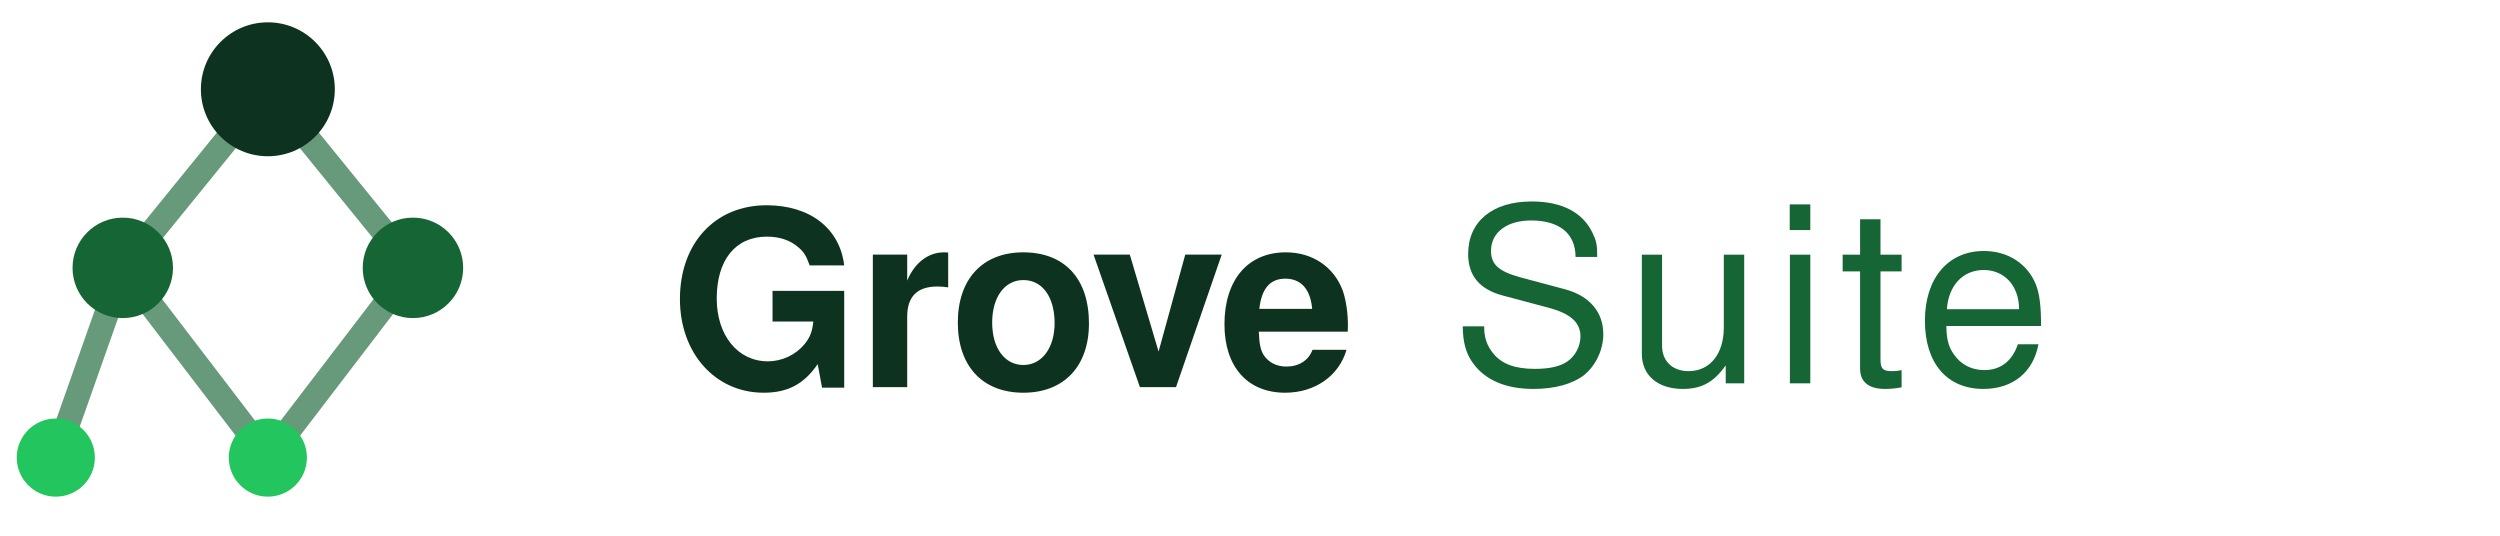
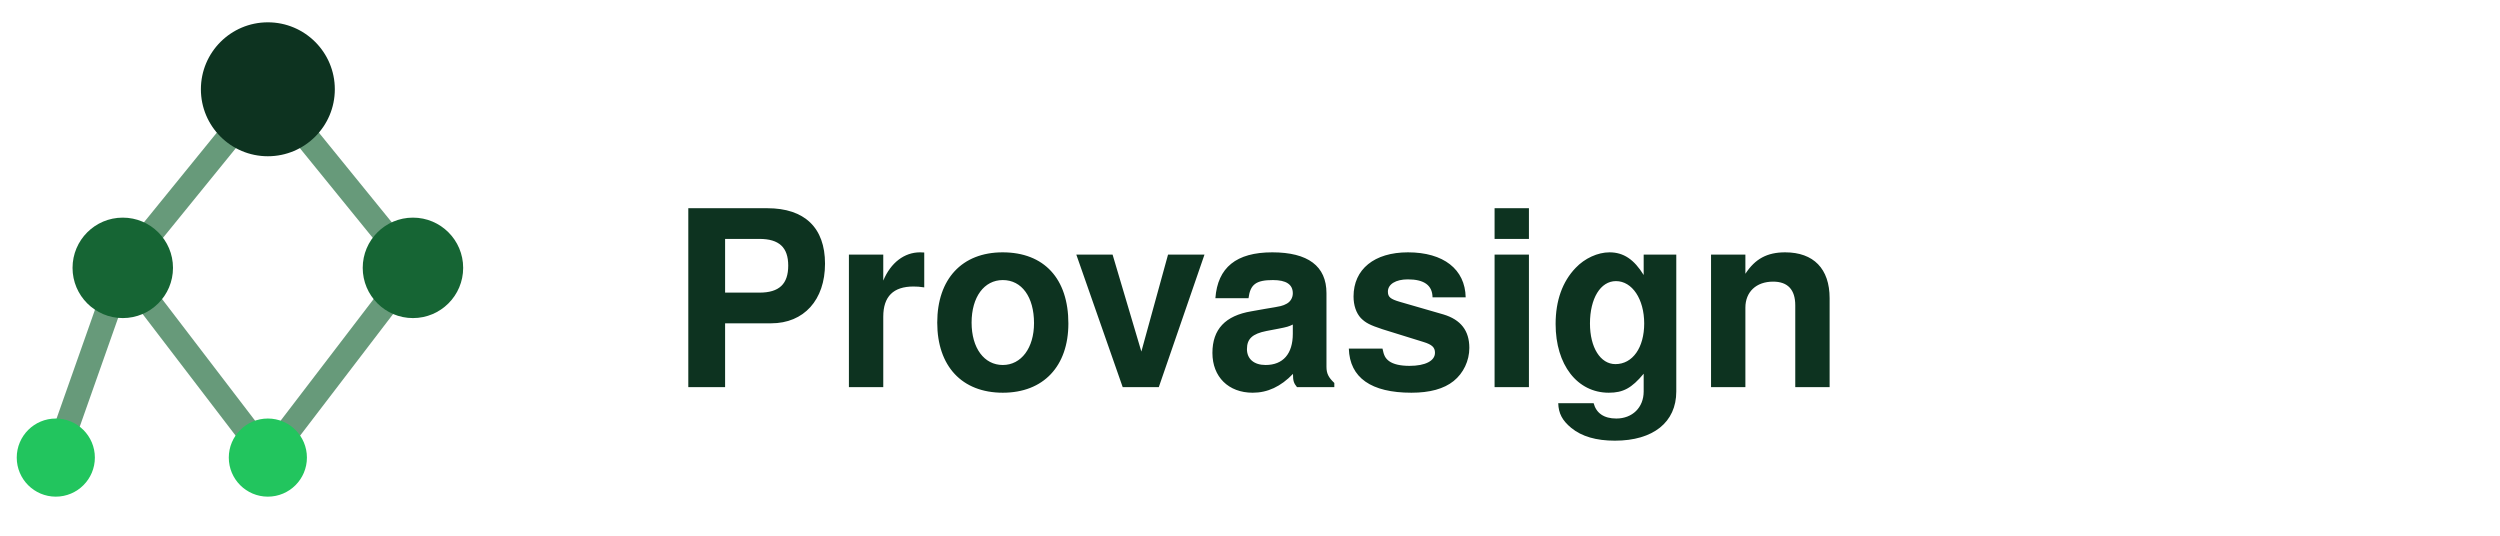
- <svg xmlns="http://www.w3.org/2000/svg" viewBox="0 0 224 48" fill="none" role="img" aria-label="Grove Suite">
+ <svg xmlns="http://www.w3.org/2000/svg" viewBox="0 0 224 48" fill="none" role="img" aria-label="Provasign">
  <line x1="24" y1="8" x2="11" y2="24" stroke="#166534" stroke-width="2.2" stroke-linecap="round" stroke-opacity="0.65" />
  <line x1="24" y1="8" x2="37" y2="24" stroke="#166534" stroke-width="2.2" stroke-linecap="round" stroke-opacity="0.65" />
  <line x1="11" y1="24" x2="5" y2="41" stroke="#166534" stroke-width="2.2" stroke-linecap="round" stroke-opacity="0.65" />
  <line x1="11" y1="24" x2="24" y2="41" stroke="#166534" stroke-width="2.2" stroke-linecap="round" stroke-opacity="0.65" />
  <line x1="37" y1="24" x2="24" y2="41" stroke="#166534" stroke-width="2.2" stroke-linecap="round" stroke-opacity="0.65" />
  <circle cx="24" cy="8" r="6" fill="#0d3320" />
  <circle cx="11" cy="24" r="4.5" fill="#166534" />
  <circle cx="37" cy="24" r="4.5" fill="#166534" />
  <circle cx="5" cy="41" r="3.5" fill="#22c55e" />
  <circle cx="24" cy="41" r="3.5" fill="#22c55e" />
-   <text x="60" y="27" font-family="ui-sans-serif, system-ui, -apple-system, 'Segoe UI', Helvetica, Arial, sans-serif" font-size="22" font-weight="700" letter-spacing="-0.3" fill="#0d3320" dominant-baseline="middle">Grove</text>
-   <text x="130" y="27" font-family="ui-sans-serif, system-ui, -apple-system, 'Segoe UI', Helvetica, Arial, sans-serif" font-size="22" font-weight="300" letter-spacing="1" fill="#166534" dominant-baseline="middle">Suite</text>
+   <text x="60" y="27" font-family="ui-sans-serif, system-ui, -apple-system, 'Segoe UI', Helvetica, Arial, sans-serif" font-size="22" font-weight="700" letter-spacing="0" fill="#0d3320" dominant-baseline="middle">Provasign</text>
</svg>
